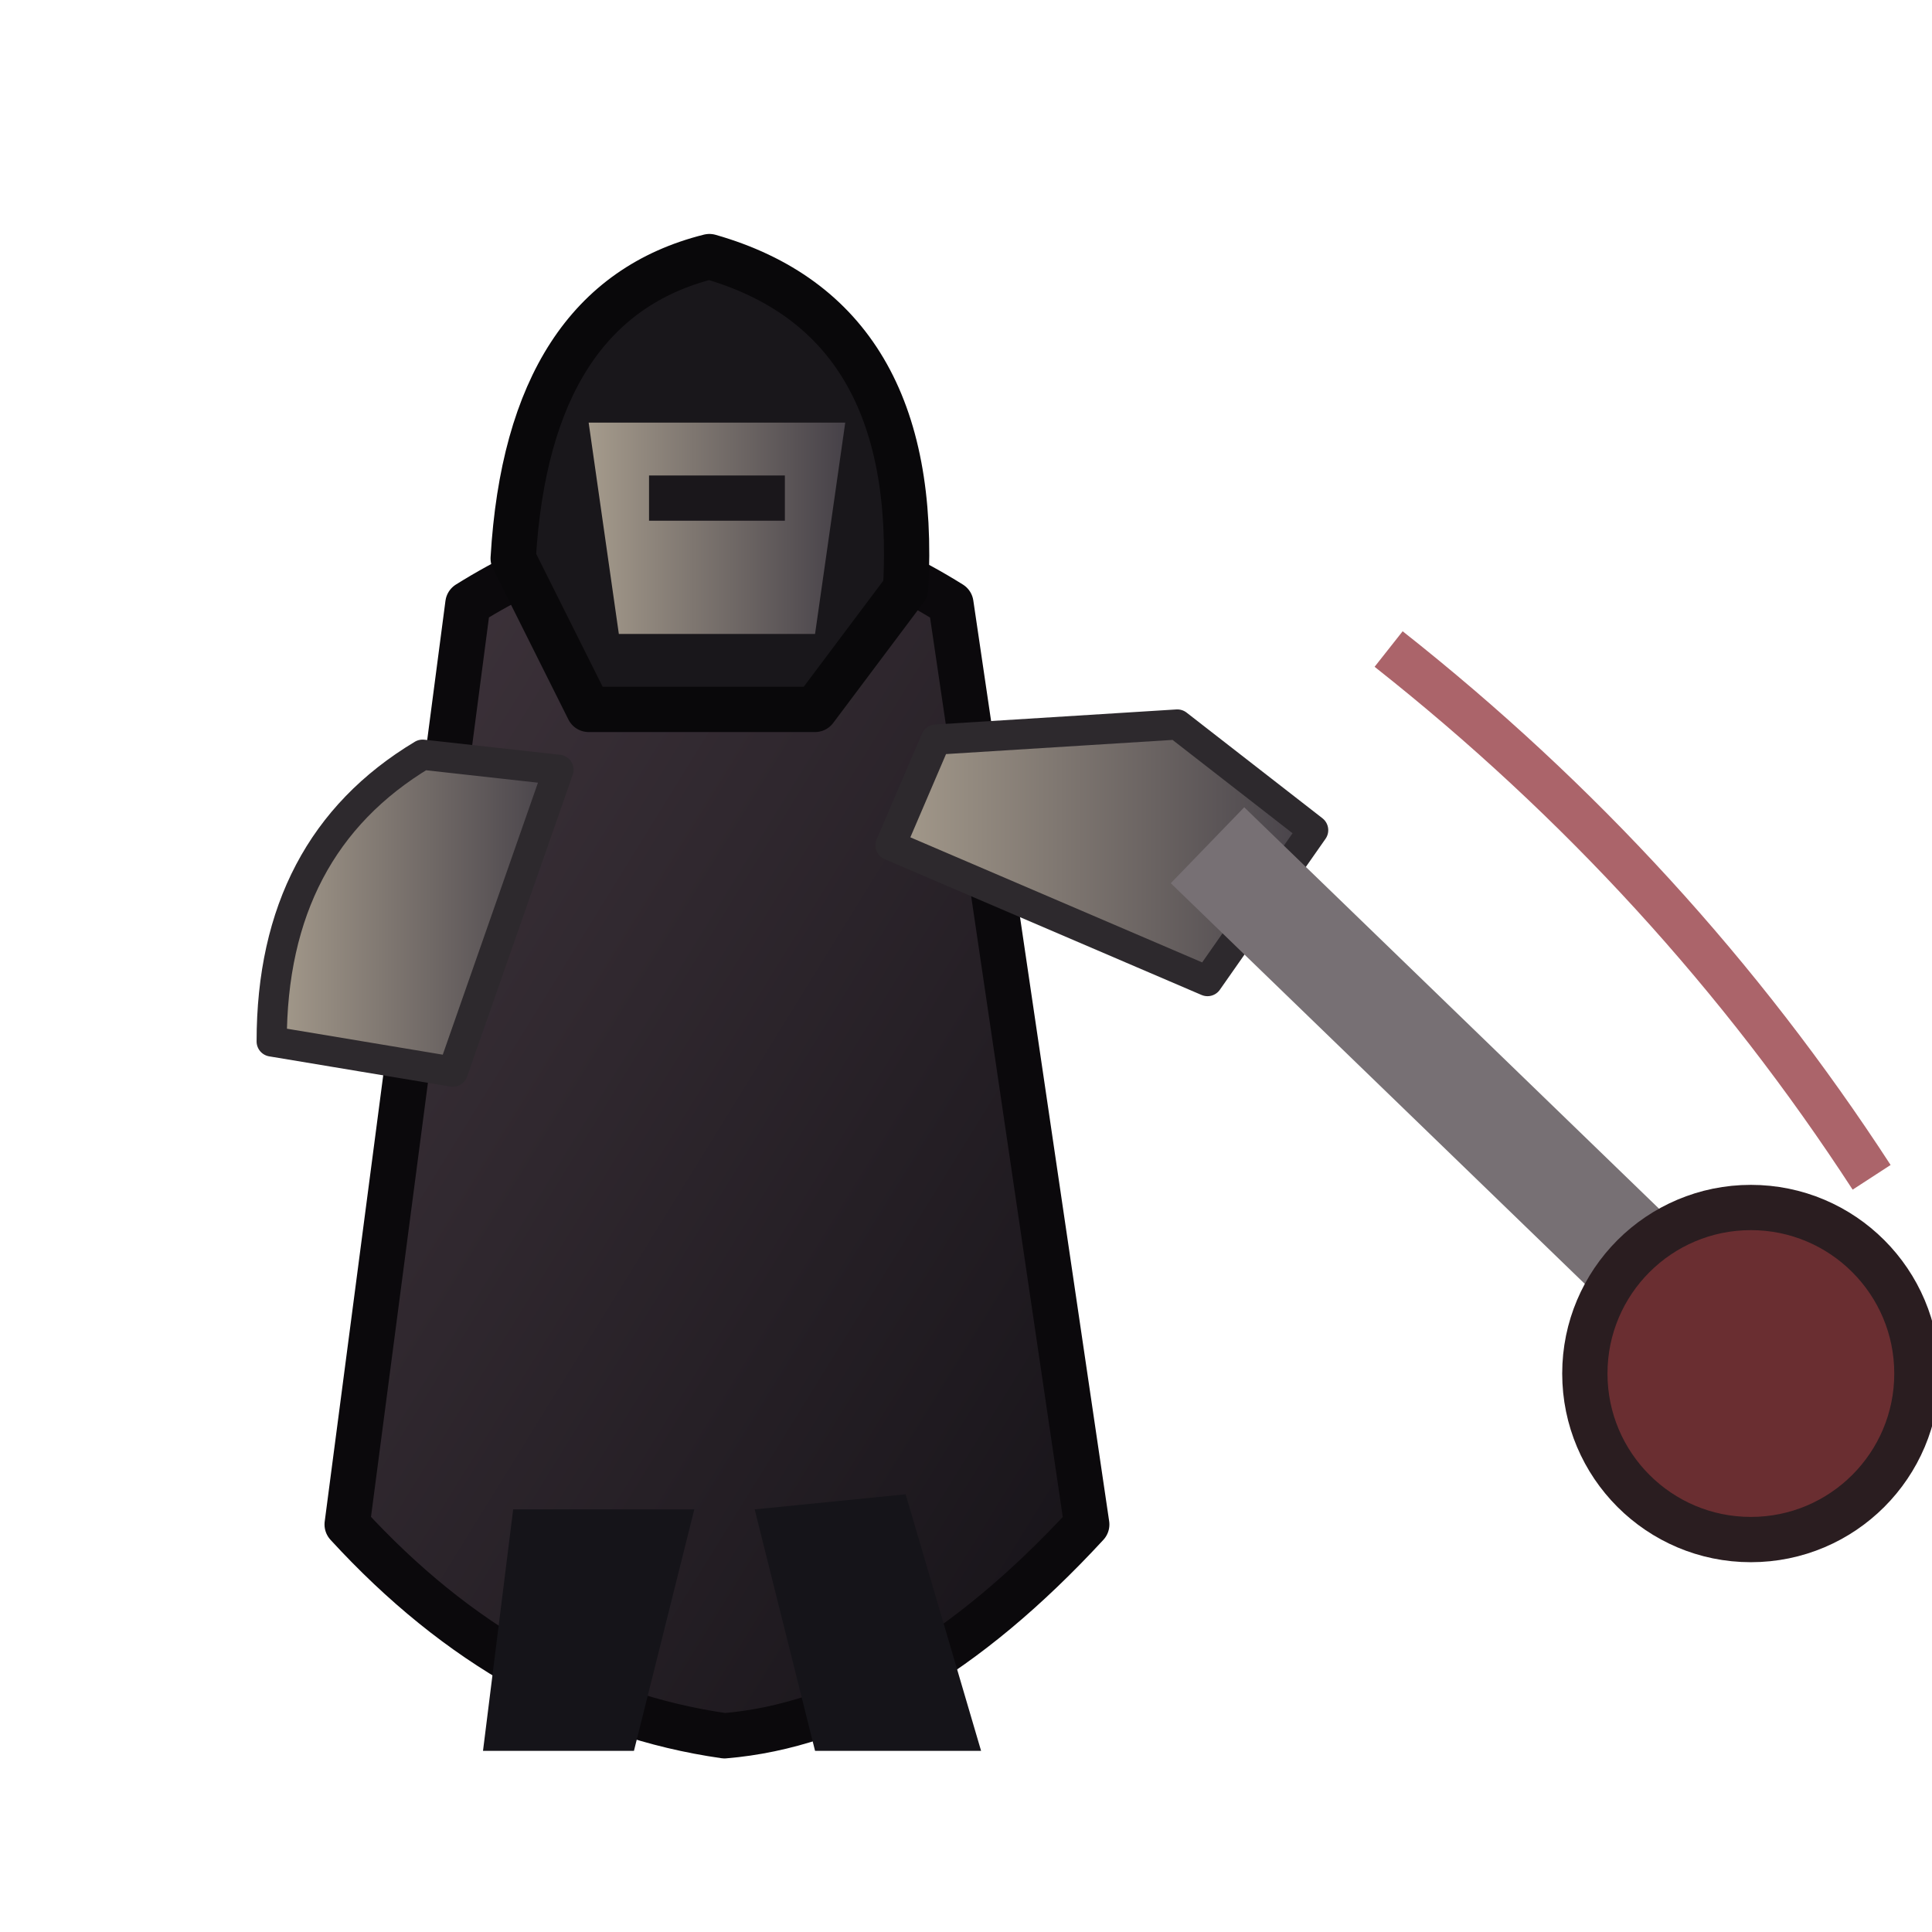
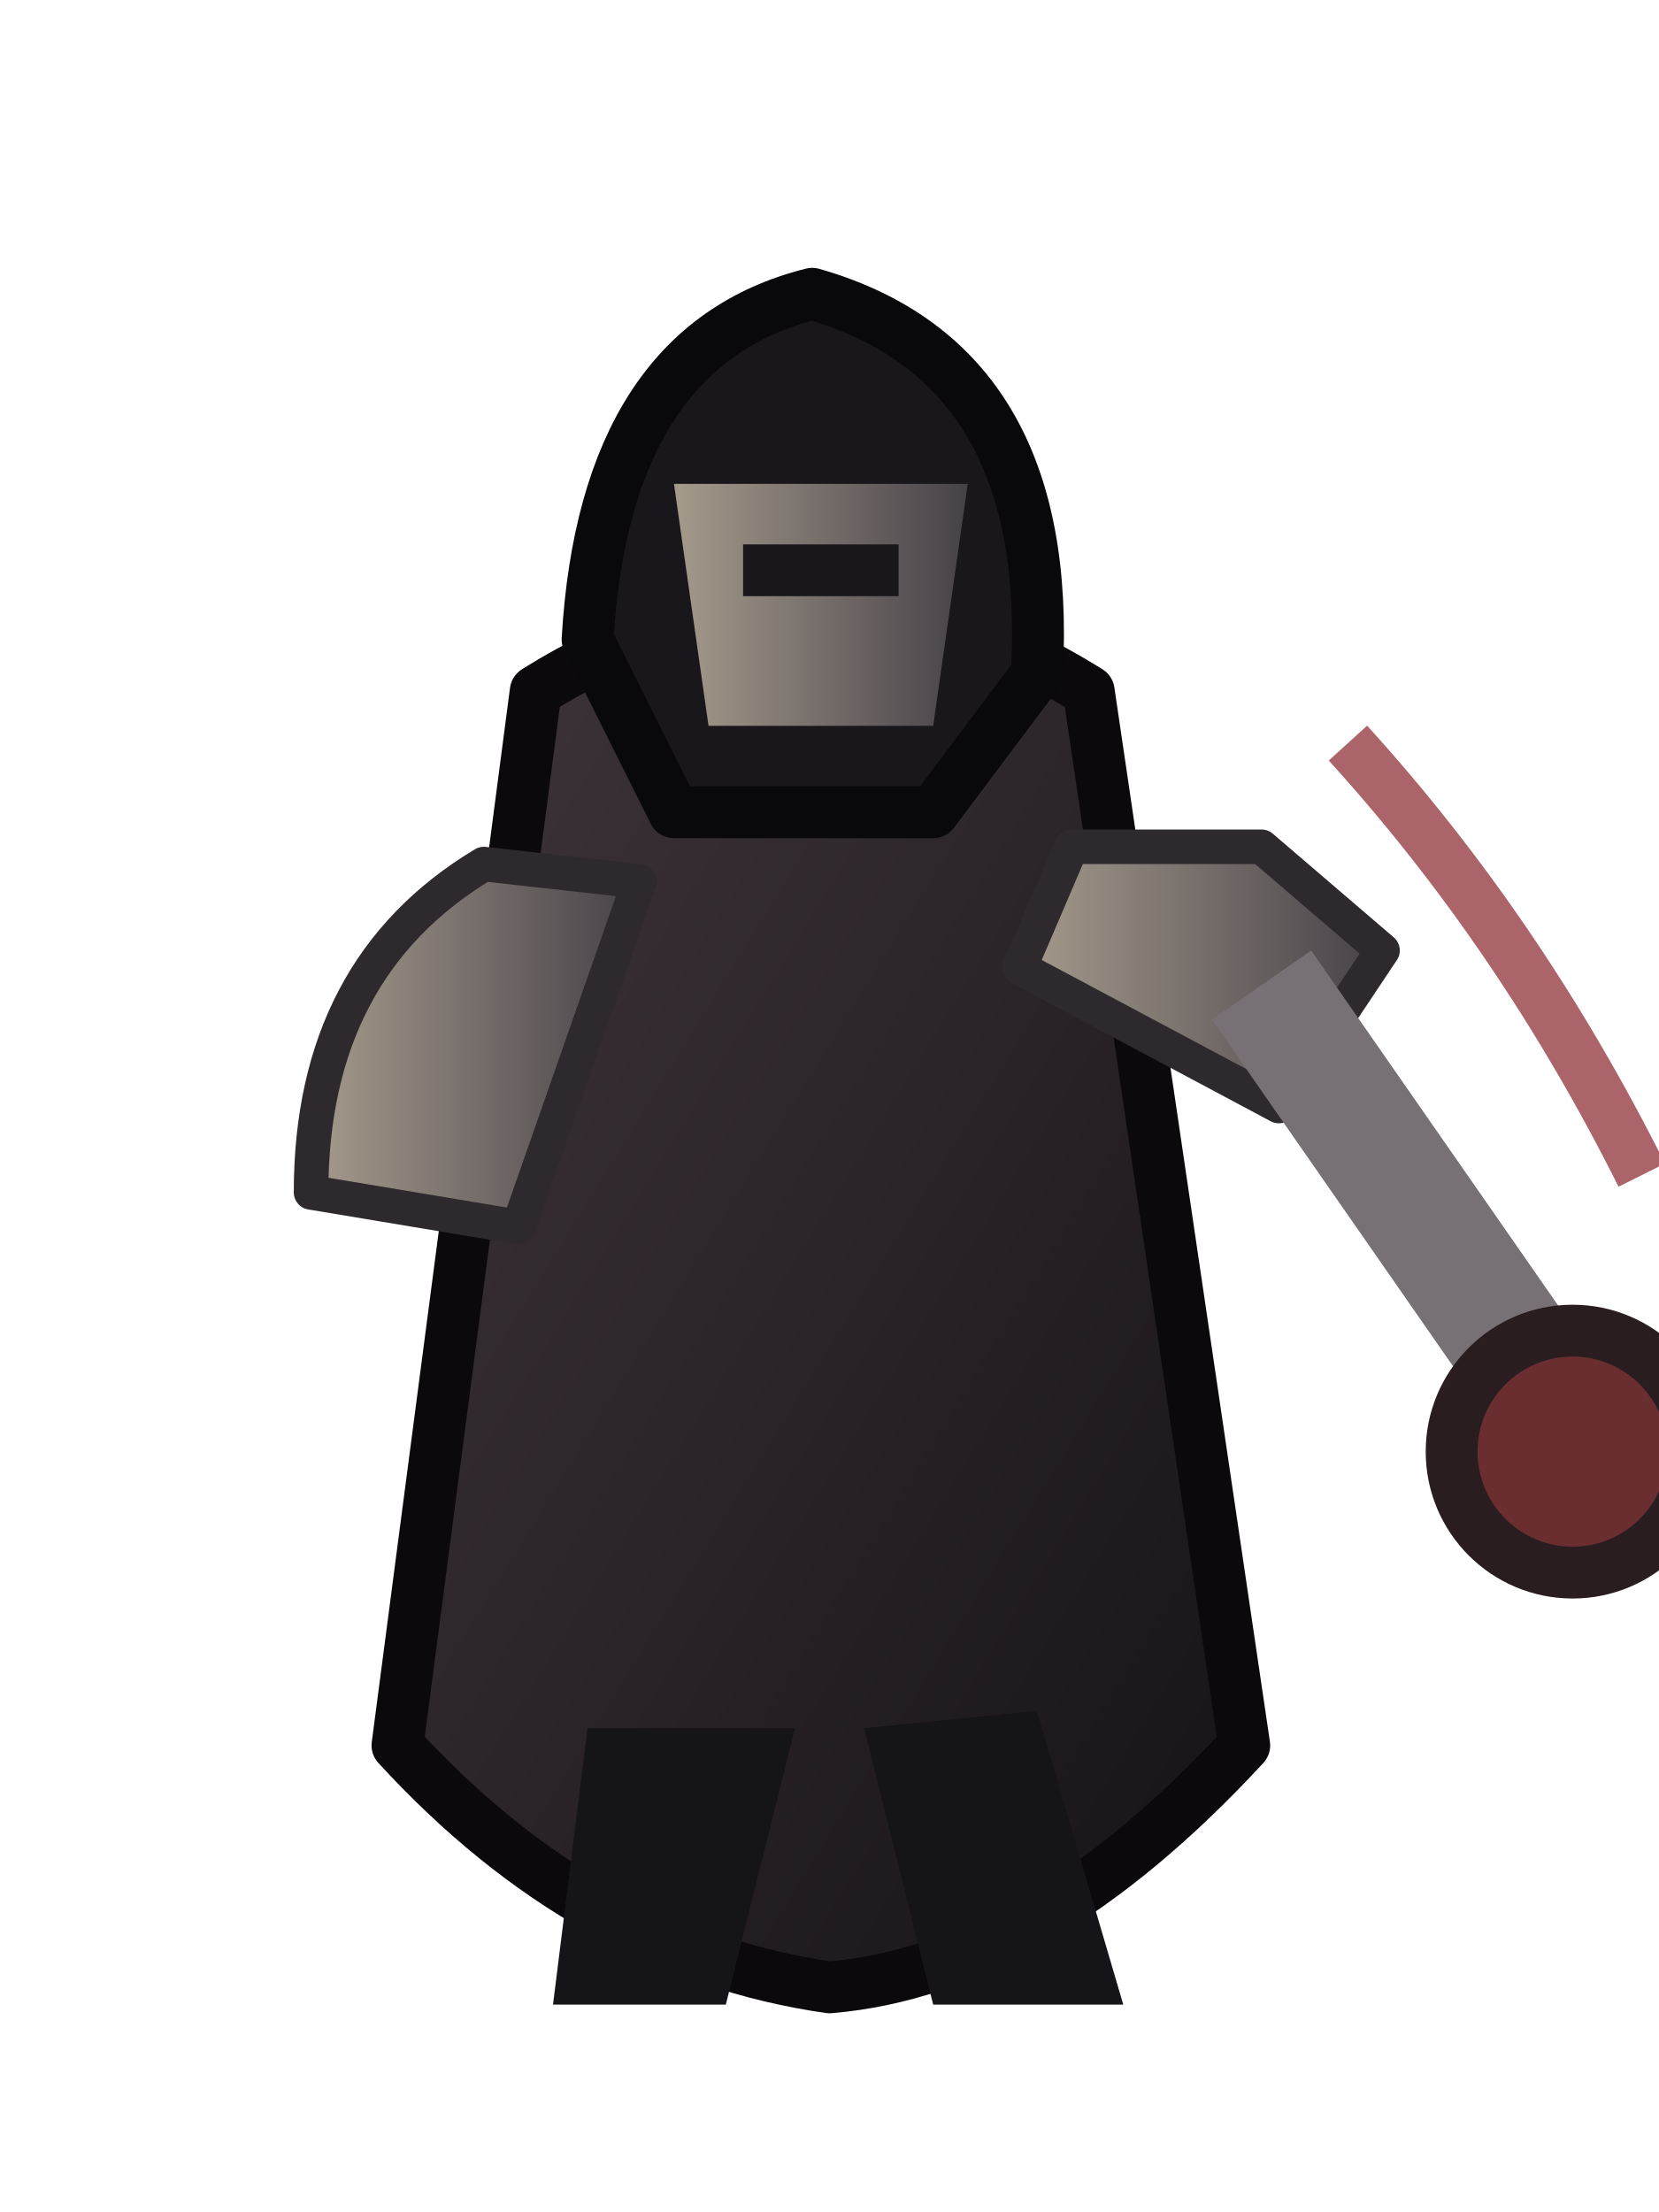
- <svg xmlns="http://www.w3.org/2000/svg" width="128" height="128" viewBox="0 0 128 128">
+ <svg xmlns="http://www.w3.org/2000/svg" width="96" height="128" viewBox="0 0 96 128">
  <defs>
    <linearGradient id="r" x1="0" y1="0" x2="1" y2="1">
      <stop stop-color="#40353d" />
      <stop offset="1" stop-color="#151217" />
    </linearGradient>
    <linearGradient id="i">
      <stop stop-color="#a59b8c" />
      <stop offset="1" stop-color="#464148" />
    </linearGradient>
  </defs>
  <g stroke-linejoin="round">
    <path d="M31 40 Q47 30 63 40 L72 101 Q60 114 48 115 Q34 113 23 101 Z" fill="url(#r)" stroke="#0b090c" stroke-width="3" />
    <path d="M34 37 Q35 20 47 17 Q61 21 60 39 L54 47 H39 Z" fill="#19171b" stroke="#09080a" stroke-width="3" />
    <path d="M39 28 L56 28 L54 42 L41 42 Z" fill="url(#i)" />
    <path d="M43 33 H52" stroke="#1a171b" stroke-width="3" />
    <path d="M28 50 Q18 56 18 69 L30 71 L37 51 Z" fill="url(#i)" stroke="#2d292d" stroke-width="2" />
-     <path d="M62 49 L78 48 L87 55 L80 65 L59 56 Z" fill="url(#i)" stroke="#2d292d" stroke-width="2" />
+     <path d="M62 49 L73 49 L80 55 L74 64 L59 56 Z" fill="url(#i)" stroke="#2d292d" stroke-width="2" />
    <path d="M34 100 L32 116 H42 L46 100 Z" fill="#151419" />
    <path d="M50 100 L54 116 H65 L60 99 Z" fill="#151419" />
-     <path d="M80 56 L111 86" stroke="#777074" stroke-width="7" />
-     <circle cx="116" cy="91" r="11" fill="#6a2e31" stroke="#2a1d20" stroke-width="3" />
-     <path d="M92 43 Q111 58 124 78" fill="none" stroke="#8b2830" stroke-width="3" opacity=".72" />
+     <path d="M73 57 L89 80" stroke="#777074" stroke-width="7" />
+     <circle cx="91" cy="84" r="7" fill="#6a2e31" stroke="#2a1d20" stroke-width="3" />
+     <path d="M78 43 Q88 54 95 68" fill="none" stroke="#8b2830" stroke-width="3" opacity=".72" />
  </g>
</svg>
